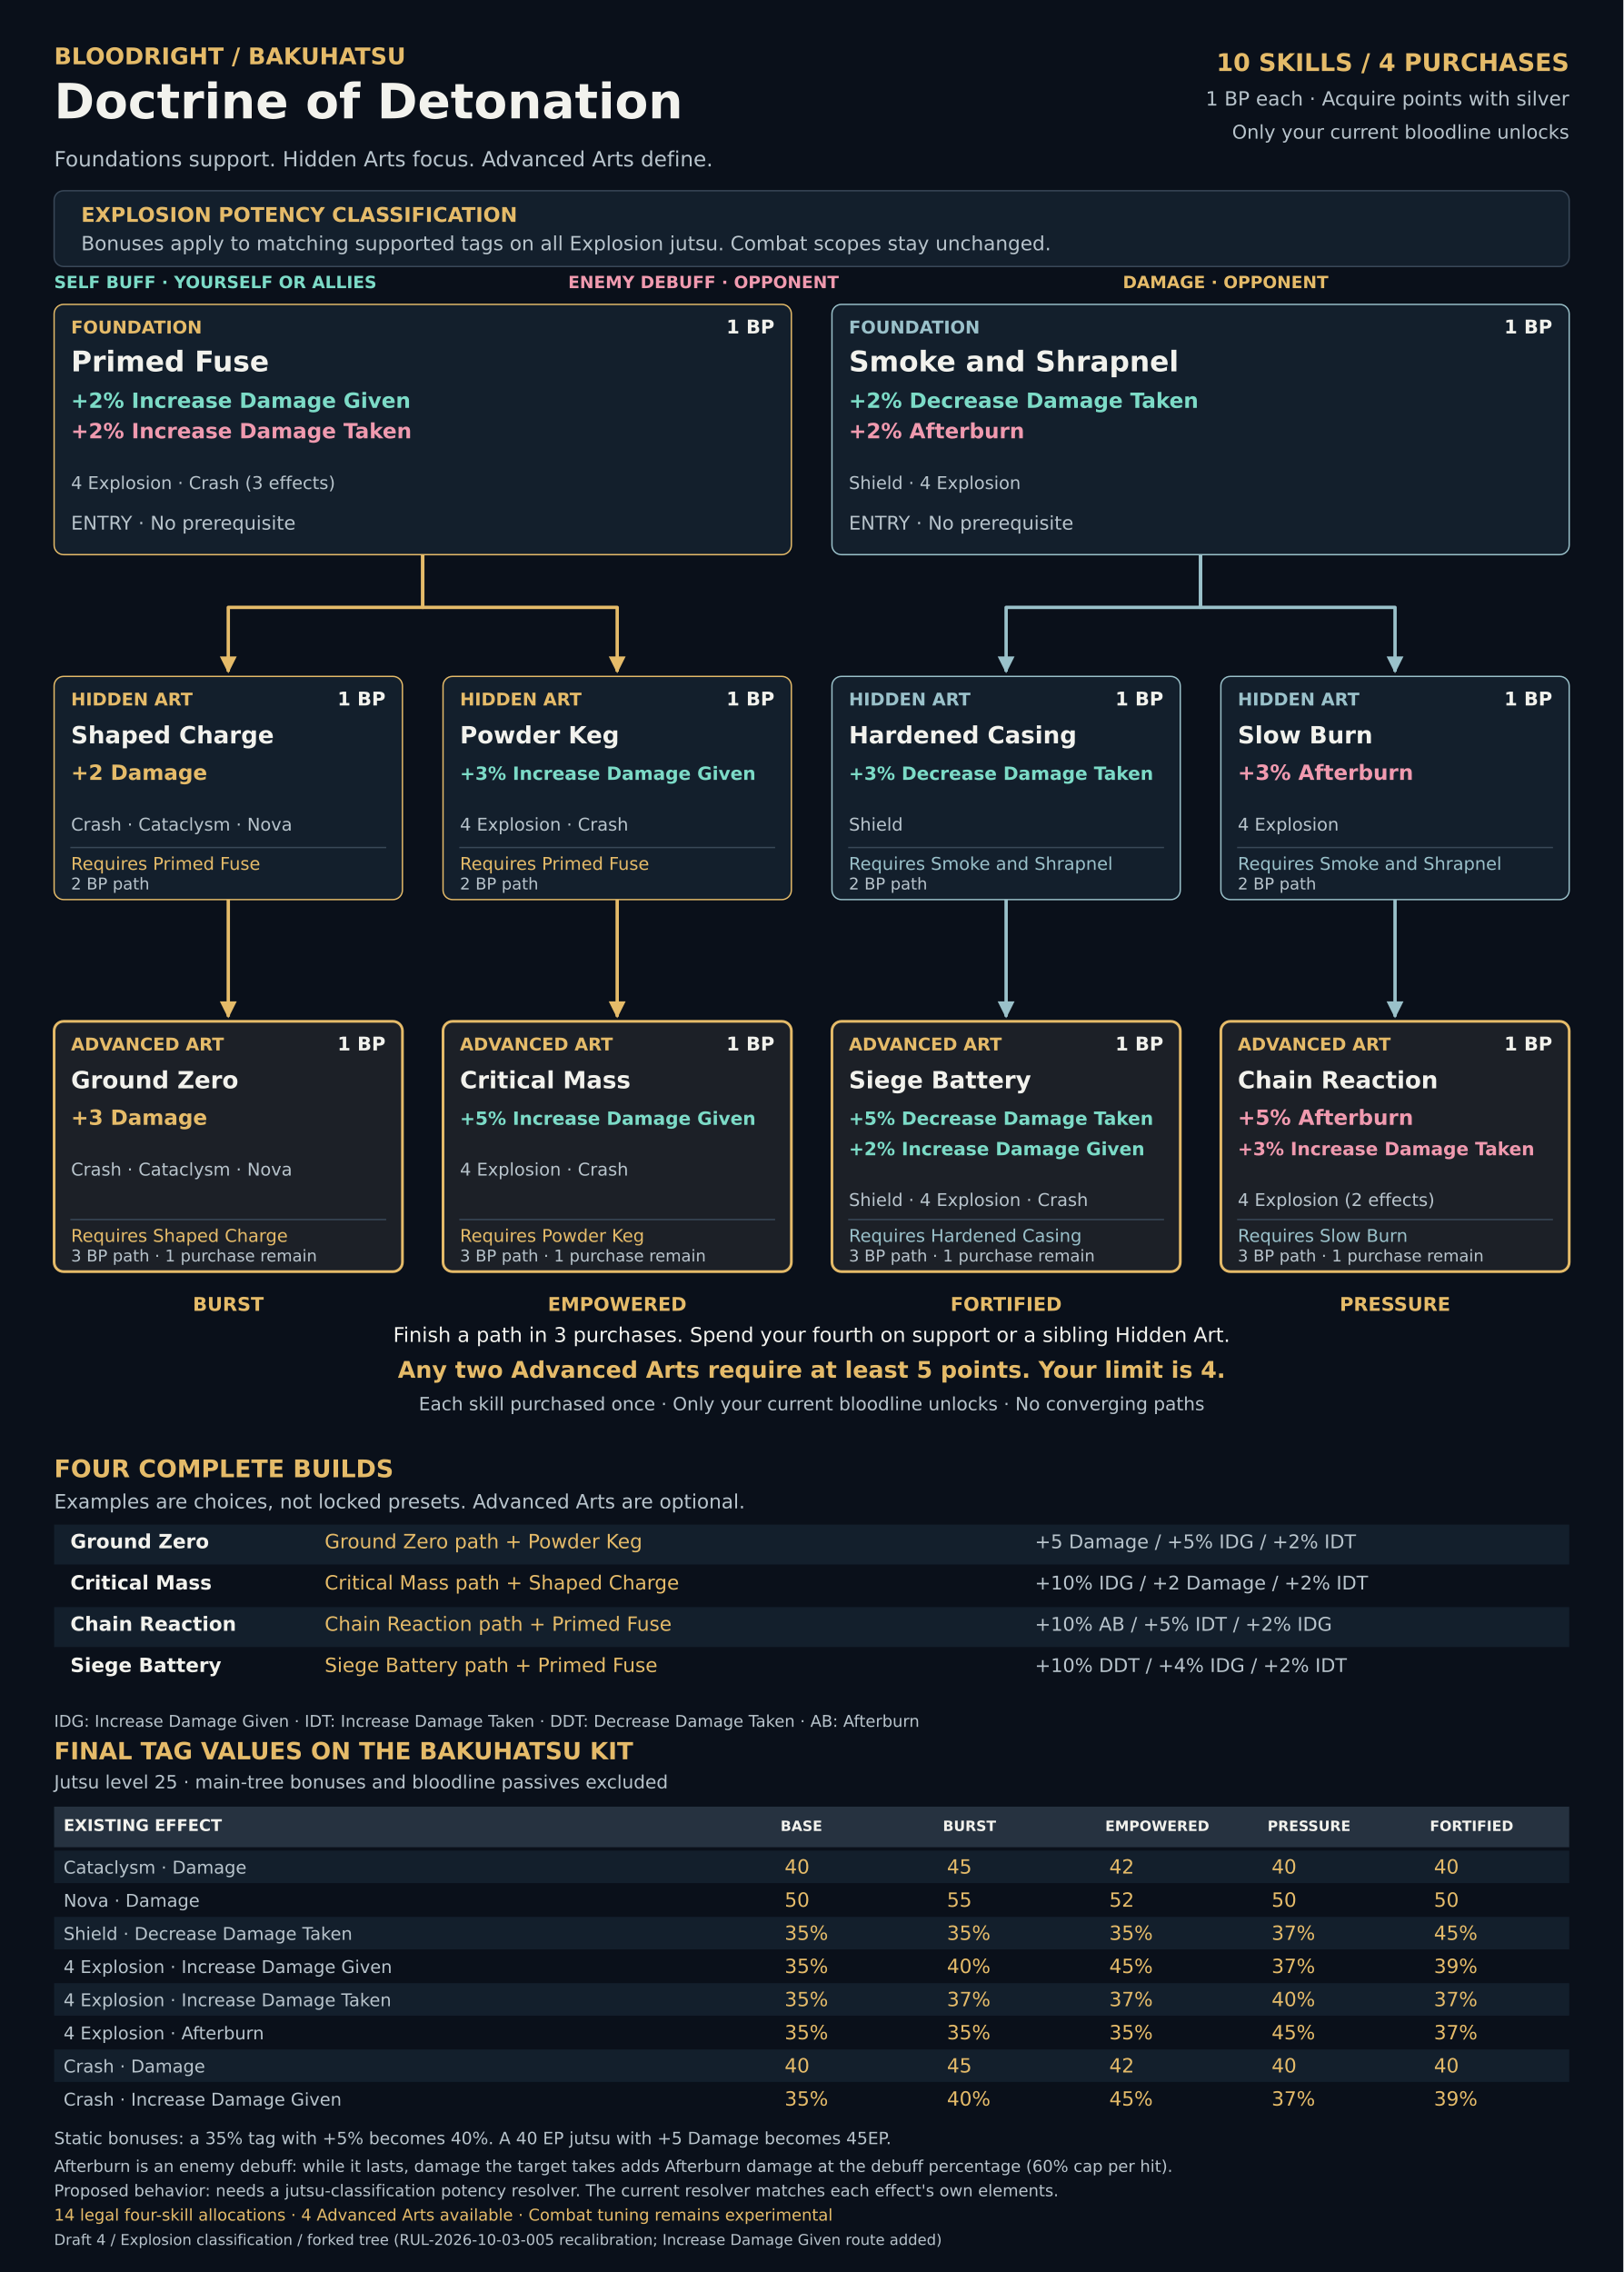
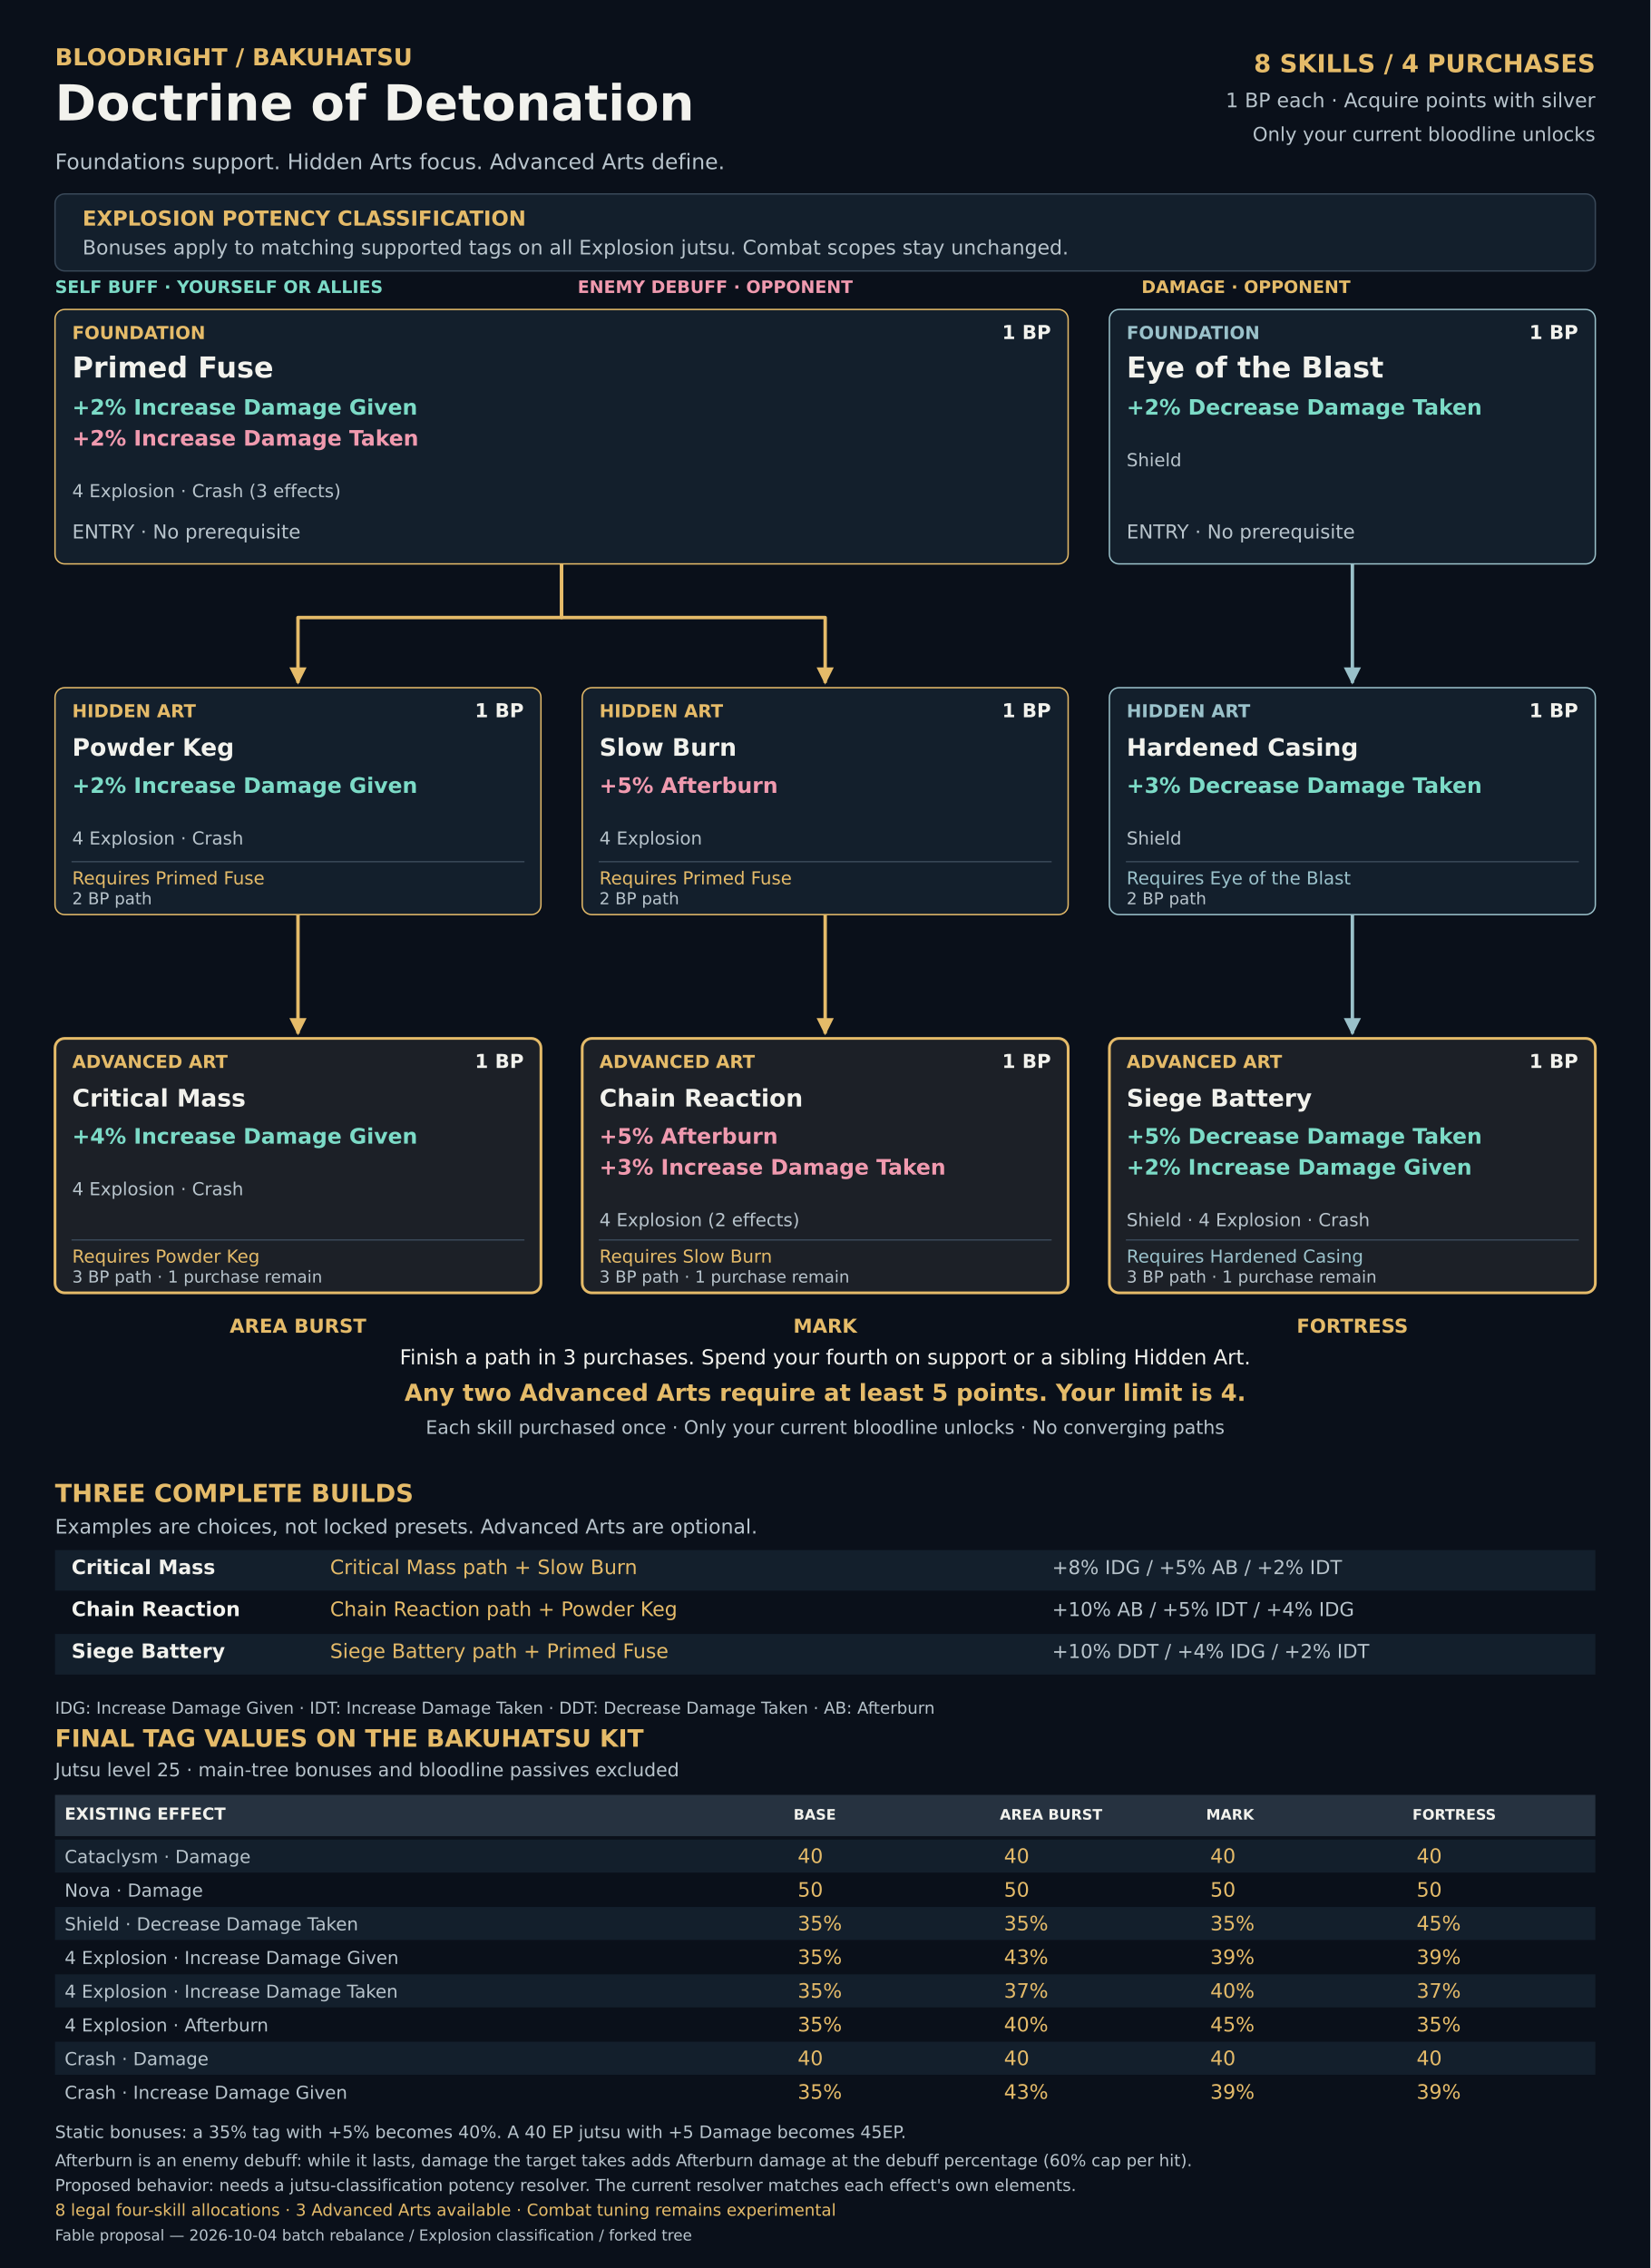
- <svg xmlns="http://www.w3.org/2000/svg" width="2400" height="3359" viewBox="0 0 2400 3359" role="img" aria-labelledby="title desc">
+ <svg xmlns="http://www.w3.org/2000/svg" width="2400" height="3298" viewBox="0 0 2400 3298" role="img" aria-labelledby="title desc">
  <defs>
    <marker id="arrow-0" viewBox="0 0 10 10" refX="9" refY="5" markerWidth="5" markerHeight="5" orient="auto">
      <path d="M0 0L10 5L0 10Z" fill="#e5bb69" />
    </marker>
    <marker id="arrow-1" viewBox="0 0 10 10" refX="9" refY="5" markerWidth="5" markerHeight="5" orient="auto">
      <path d="M0 0L10 5L0 10Z" fill="#9ac1ca" />
    </marker>
    <marker id="arrow-2" viewBox="0 0 10 10" refX="9" refY="5" markerWidth="5" markerHeight="5" orient="auto">
      <path d="M0 0L10 5L0 10Z" fill="#b8d98d" />
    </marker>
    <marker id="arrow-3" viewBox="0 0 10 10" refX="9" refY="5" markerWidth="5" markerHeight="5" orient="auto">
      <path d="M0 0L10 5L0 10Z" fill="#d9a6e0" />
    </marker>
  </defs>
  <g font-family="DejaVu Sans, sans-serif">
-     <rect x="0" y="0" width="2400" height="3359" rx="0" fill="#0a101a" />
+     <rect x="0" y="0" width="2400" height="3298" rx="0" fill="#0a101a" />
    <text x="80" y="95" font-size="34" font-weight="700" fill="#e5bb69" text-anchor="start">BLOODRIGHT / BAKUHATSU</text>
    <text x="80" y="175" font-size="72" font-weight="700" fill="#f2f2ed" text-anchor="start">Doctrine of Detonation</text>
    <text x="80" y="246" font-size="31" font-weight="400" fill="#b8c4cc" text-anchor="start">Foundations support. Hidden Arts focus. Advanced Arts define.</text>
-     <text x="2320" y="105" font-size="36" font-weight="700" fill="#e5bb69" text-anchor="end">10 SKILLS  /  4 PURCHASES</text>
+     <text x="2320" y="105" font-size="36" font-weight="700" fill="#e5bb69" text-anchor="end">8 SKILLS  /  4 PURCHASES</text>
    <text x="2320" y="156" font-size="29" font-weight="400" fill="#b8c4cc" text-anchor="end">1 BP each · Acquire points with silver</text>
    <text x="2320" y="205" font-size="28" font-weight="400" fill="#b8c4cc" text-anchor="end">Only your current bloodline unlocks</text>
    <rect x="80" y="282" width="2240" height="112" rx="14" fill="#131f2c" stroke="#394858" stroke-width="2" />
    <text x="120" y="328" font-size="30" font-weight="700" fill="#e5bb69" text-anchor="start">EXPLOSION POTENCY CLASSIFICATION</text>
    <text x="120" y="370" font-size="29" font-weight="400" fill="#b8c4cc" text-anchor="start">Bonuses apply to matching supported tags on all Explosion jutsu. Combat scopes stay unchanged.</text>
    <text x="80" y="426" font-size="25" font-weight="700" fill="#7cdbc7" text-anchor="start">SELF BUFF · YOURSELF OR ALLIES</text>
    <text x="840" y="426" font-size="25" font-weight="700" fill="#f09aaf" text-anchor="start">ENEMY DEBUFF · OPPONENT</text>
    <text x="1660" y="426" font-size="25" font-weight="700" fill="#e5bb69" text-anchor="start">DAMAGE · OPPONENT</text>
-     <path id="edge-02-03" data-from="02" data-to="03" d="M337.5 1330 V1503" fill="none" stroke="#e5bb69" stroke-width="5" stroke-linejoin="round" marker-end="url(#arrow-0)" />
-     <path id="edge-04-10" data-from="04" data-to="10" d="M912.5 1330 V1503" fill="none" stroke="#e5bb69" stroke-width="5" stroke-linejoin="round" marker-end="url(#arrow-0)" />
-     <path id="edge-01-02" data-from="01" data-to="02" d="M625 820 V898 H337.5 V993" fill="none" stroke="#e5bb69" stroke-width="5" stroke-linejoin="round" marker-end="url(#arrow-0)" />
-     <path id="edge-01-04" data-from="01" data-to="04" d="M625 820 V898 H912.5 V993" fill="none" stroke="#e5bb69" stroke-width="5" stroke-linejoin="round" marker-end="url(#arrow-0)" />
-     <path id="edge-06-07" data-from="06" data-to="07" d="M1487.5 1330 V1503" fill="none" stroke="#9ac1ca" stroke-width="5" stroke-linejoin="round" marker-end="url(#arrow-1)" />
-     <path id="edge-08-09" data-from="08" data-to="09" d="M2062.5 1330 V1503" fill="none" stroke="#9ac1ca" stroke-width="5" stroke-linejoin="round" marker-end="url(#arrow-1)" />
-     <path id="edge-05-06" data-from="05" data-to="06" d="M1775 820 V898 H1487.5 V993" fill="none" stroke="#9ac1ca" stroke-width="5" stroke-linejoin="round" marker-end="url(#arrow-1)" />
-     <path id="edge-05-08" data-from="05" data-to="08" d="M1775 820 V898 H2062.5 V993" fill="none" stroke="#9ac1ca" stroke-width="5" stroke-linejoin="round" marker-end="url(#arrow-1)" />
+     <path id="edge-04-10" data-from="04" data-to="10" d="M433.333 1330 V1503" fill="none" stroke="#e5bb69" stroke-width="5" stroke-linejoin="round" marker-end="url(#arrow-0)" />
+     <path id="edge-08-09" data-from="08" data-to="09" d="M1200 1330 V1503" fill="none" stroke="#e5bb69" stroke-width="5" stroke-linejoin="round" marker-end="url(#arrow-0)" />
+     <path id="edge-01-04" data-from="01" data-to="04" d="M816.667 820 V898 H433.333 V993" fill="none" stroke="#e5bb69" stroke-width="5" stroke-linejoin="round" marker-end="url(#arrow-0)" />
+     <path id="edge-01-08" data-from="01" data-to="08" d="M816.667 820 V898 H1200 V993" fill="none" stroke="#e5bb69" stroke-width="5" stroke-linejoin="round" marker-end="url(#arrow-0)" />
+     <path id="edge-06-07" data-from="06" data-to="07" d="M1966.67 1330 V1503" fill="none" stroke="#9ac1ca" stroke-width="5" stroke-linejoin="round" marker-end="url(#arrow-1)" />
+     <path id="edge-05-06" data-from="05" data-to="06" d="M1966.67 820 V993" fill="none" stroke="#9ac1ca" stroke-width="5" stroke-linejoin="round" marker-end="url(#arrow-1)" />
    <g id="node-01" data-cost="1" data-prerequisites="" data-potency-classification="Explosion">
-       <rect x="80" y="450" width="1090" height="370" rx="14" fill="#131f2c" stroke="#e5bb69" stroke-width="2" />
+       <rect x="80" y="450" width="1473.33" height="370" rx="14" fill="#131f2c" stroke="#e5bb69" stroke-width="2" />
      <text x="105.0" y="493" font-size="26" font-weight="700" fill="#e5bb69" text-anchor="start">FOUNDATION</text>
-       <text x="1145.0" y="493" font-size="28" font-weight="700" fill="#f2f2ed" text-anchor="end">1 BP</text>
+       <text x="1528.333" y="493" font-size="28" font-weight="700" fill="#f2f2ed" text-anchor="end">1 BP</text>
      <text x="105.0" y="549" font-size="42" font-weight="700" fill="#f2f2ed" text-anchor="start">Primed Fuse</text>
      <text x="105.0" y="603" font-size="31" font-weight="700" fill="#7cdbc7" text-anchor="start">+2% Increase Damage Given</text>
      <text x="105.0" y="648" font-size="31" font-weight="700" fill="#f09aaf" text-anchor="start">+2% Increase Damage Taken</text>
      <text x="105.0" y="723" font-size="26" font-weight="400" fill="#b8c4cc" text-anchor="start">4 Explosion · Crash (3 effects)</text>
      <text x="105.0" y="783" font-size="28" font-weight="400" fill="#b8c4cc" text-anchor="start">ENTRY · No prerequisite</text>
    </g>
    <g id="node-05" data-cost="1" data-prerequisites="" data-potency-classification="Explosion">
-       <rect x="1230" y="450" width="1090" height="370" rx="14" fill="#131f2c" stroke="#9ac1ca" stroke-width="2" />
-       <text x="1255.0" y="493" font-size="26" font-weight="700" fill="#9ac1ca" text-anchor="start">FOUNDATION</text>
+       <rect x="1613.33" y="450" width="706.667" height="370" rx="14" fill="#131f2c" stroke="#9ac1ca" stroke-width="2" />
+       <text x="1638.333" y="493" font-size="26" font-weight="700" fill="#9ac1ca" text-anchor="start">FOUNDATION</text>
      <text x="2295.0" y="493" font-size="28" font-weight="700" fill="#f2f2ed" text-anchor="end">1 BP</text>
-       <text x="1255.0" y="549" font-size="42" font-weight="700" fill="#f2f2ed" text-anchor="start">Smoke and Shrapnel</text>
-       <text x="1255.0" y="603" font-size="31" font-weight="700" fill="#7cdbc7" text-anchor="start">+2% Decrease Damage Taken</text>
-       <text x="1255.0" y="648" font-size="31" font-weight="700" fill="#f09aaf" text-anchor="start">+2% Afterburn</text>
-       <text x="1255.0" y="723" font-size="26" font-weight="400" fill="#b8c4cc" text-anchor="start">Shield · 4 Explosion</text>
-       <text x="1255.0" y="783" font-size="28" font-weight="400" fill="#b8c4cc" text-anchor="start">ENTRY · No prerequisite</text>
-     </g>
-     <g id="node-02" data-cost="1" data-prerequisites="01" data-potency-classification="Explosion">
-       <rect x="80" y="1000" width="515" height="330" rx="14" fill="#131f2c" stroke="#e5bb69" stroke-width="2" />
+       <text x="1638.333" y="549" font-size="42" font-weight="700" fill="#f2f2ed" text-anchor="start">Eye of the Blast</text>
+       <text x="1638.333" y="603" font-size="31" font-weight="700" fill="#7cdbc7" text-anchor="start">+2% Decrease Damage Taken</text>
+       <text x="1638.333" y="678" font-size="26" font-weight="400" fill="#b8c4cc" text-anchor="start">Shield</text>
+       <text x="1638.333" y="783" font-size="28" font-weight="400" fill="#b8c4cc" text-anchor="start">ENTRY · No prerequisite</text>
+     </g>
+     <g id="node-04" data-cost="1" data-prerequisites="01" data-potency-classification="Explosion">
+       <rect x="80" y="1000" width="706.667" height="330" rx="14" fill="#131f2c" stroke="#e5bb69" stroke-width="2" />
      <text x="105.0" y="1043" font-size="26" font-weight="700" fill="#e5bb69" text-anchor="start">HIDDEN ART</text>
-       <text x="570.0" y="1043" font-size="28" font-weight="700" fill="#f2f2ed" text-anchor="end">1 BP</text>
-       <text x="105.0" y="1099" font-size="35" font-weight="700" fill="#f2f2ed" text-anchor="start">Shaped Charge</text>
-       <text x="105.0" y="1153" font-size="31" font-weight="700" fill="#e5bb69" text-anchor="start">+2 Damage</text>
-       <text x="105.0" y="1228" font-size="26" font-weight="400" fill="#b8c4cc" text-anchor="start">Crash · Cataclysm · Nova</text>
-       <path d="M104 1253 L571 1253" fill="none" stroke="#394858" stroke-width="2" />
+       <text x="761.667" y="1043" font-size="28" font-weight="700" fill="#f2f2ed" text-anchor="end">1 BP</text>
+       <text x="105.0" y="1099" font-size="35" font-weight="700" fill="#f2f2ed" text-anchor="start">Powder Keg</text>
+       <text x="105.0" y="1153" font-size="31" font-weight="700" fill="#7cdbc7" text-anchor="start">+2% Increase Damage Given</text>
+       <text x="105.0" y="1228" font-size="26" font-weight="400" fill="#b8c4cc" text-anchor="start">4 Explosion · Crash</text>
+       <path d="M104 1253 L762.667 1253" fill="none" stroke="#394858" stroke-width="2" />
      <text x="105.0" y="1286" font-size="26" font-weight="400" fill="#e5bb69" text-anchor="start">Requires Primed Fuse</text>
      <text x="105.0" y="1315" font-size="24" font-weight="400" fill="#b8c4cc" text-anchor="start">2 BP path</text>
    </g>
-     <g id="node-04" data-cost="1" data-prerequisites="01" data-potency-classification="Explosion">
-       <rect x="655" y="1000" width="515" height="330" rx="14" fill="#131f2c" stroke="#e5bb69" stroke-width="2" />
-       <text x="680.0" y="1043" font-size="26" font-weight="700" fill="#e5bb69" text-anchor="start">HIDDEN ART</text>
-       <text x="1145.0" y="1043" font-size="28" font-weight="700" fill="#f2f2ed" text-anchor="end">1 BP</text>
-       <text x="680.0" y="1099" font-size="35" font-weight="700" fill="#f2f2ed" text-anchor="start">Powder Keg</text>
-       <text x="680.0" y="1153" font-size="27" font-weight="700" fill="#7cdbc7" text-anchor="start">+3% Increase Damage Given</text>
-       <text x="680.0" y="1228" font-size="26" font-weight="400" fill="#b8c4cc" text-anchor="start">4 Explosion · Crash</text>
-       <path d="M679 1253 L1146 1253" fill="none" stroke="#394858" stroke-width="2" />
-       <text x="680.0" y="1286" font-size="26" font-weight="400" fill="#e5bb69" text-anchor="start">Requires Primed Fuse</text>
-       <text x="680.0" y="1315" font-size="24" font-weight="400" fill="#b8c4cc" text-anchor="start">2 BP path</text>
+     <g id="node-08" data-cost="1" data-prerequisites="01" data-potency-classification="Explosion">
+       <rect x="846.667" y="1000" width="706.667" height="330" rx="14" fill="#131f2c" stroke="#e5bb69" stroke-width="2" />
+       <text x="871.667" y="1043" font-size="26" font-weight="700" fill="#e5bb69" text-anchor="start">HIDDEN ART</text>
+       <text x="1528.333" y="1043" font-size="28" font-weight="700" fill="#f2f2ed" text-anchor="end">1 BP</text>
+       <text x="871.667" y="1099" font-size="35" font-weight="700" fill="#f2f2ed" text-anchor="start">Slow Burn</text>
+       <text x="871.667" y="1153" font-size="31" font-weight="700" fill="#f09aaf" text-anchor="start">+5% Afterburn</text>
+       <text x="871.667" y="1228" font-size="26" font-weight="400" fill="#b8c4cc" text-anchor="start">4 Explosion</text>
+       <path d="M870.667 1253 L1529.33 1253" fill="none" stroke="#394858" stroke-width="2" />
+       <text x="871.667" y="1286" font-size="26" font-weight="400" fill="#e5bb69" text-anchor="start">Requires Primed Fuse</text>
+       <text x="871.667" y="1315" font-size="24" font-weight="400" fill="#b8c4cc" text-anchor="start">2 BP path</text>
    </g>
    <g id="node-06" data-cost="1" data-prerequisites="05" data-potency-classification="Explosion">
-       <rect x="1230" y="1000" width="515" height="330" rx="14" fill="#131f2c" stroke="#9ac1ca" stroke-width="2" />
-       <text x="1255.0" y="1043" font-size="26" font-weight="700" fill="#9ac1ca" text-anchor="start">HIDDEN ART</text>
-       <text x="1720.0" y="1043" font-size="28" font-weight="700" fill="#f2f2ed" text-anchor="end">1 BP</text>
-       <text x="1255.0" y="1099" font-size="35" font-weight="700" fill="#f2f2ed" text-anchor="start">Hardened Casing</text>
-       <text x="1255.0" y="1153" font-size="27" font-weight="700" fill="#7cdbc7" text-anchor="start">+3% Decrease Damage Taken</text>
-       <text x="1255.0" y="1228" font-size="26" font-weight="400" fill="#b8c4cc" text-anchor="start">Shield</text>
-       <path d="M1254 1253 L1721 1253" fill="none" stroke="#394858" stroke-width="2" />
-       <text x="1255.0" y="1286" font-size="26" font-weight="400" fill="#9ac1ca" text-anchor="start">Requires Smoke and Shrapnel</text>
-       <text x="1255.0" y="1315" font-size="24" font-weight="400" fill="#b8c4cc" text-anchor="start">2 BP path</text>
-     </g>
-     <g id="node-08" data-cost="1" data-prerequisites="05" data-potency-classification="Explosion">
-       <rect x="1805" y="1000" width="515" height="330" rx="14" fill="#131f2c" stroke="#9ac1ca" stroke-width="2" />
-       <text x="1830.0" y="1043" font-size="26" font-weight="700" fill="#9ac1ca" text-anchor="start">HIDDEN ART</text>
+       <rect x="1613.33" y="1000" width="706.667" height="330" rx="14" fill="#131f2c" stroke="#9ac1ca" stroke-width="2" />
+       <text x="1638.333" y="1043" font-size="26" font-weight="700" fill="#9ac1ca" text-anchor="start">HIDDEN ART</text>
      <text x="2295.0" y="1043" font-size="28" font-weight="700" fill="#f2f2ed" text-anchor="end">1 BP</text>
-       <text x="1830.0" y="1099" font-size="35" font-weight="700" fill="#f2f2ed" text-anchor="start">Slow Burn</text>
-       <text x="1830.0" y="1153" font-size="31" font-weight="700" fill="#f09aaf" text-anchor="start">+3% Afterburn</text>
-       <text x="1830.0" y="1228" font-size="26" font-weight="400" fill="#b8c4cc" text-anchor="start">4 Explosion</text>
-       <path d="M1829 1253 L2296 1253" fill="none" stroke="#394858" stroke-width="2" />
-       <text x="1830.0" y="1286" font-size="26" font-weight="400" fill="#9ac1ca" text-anchor="start">Requires Smoke and Shrapnel</text>
-       <text x="1830.0" y="1315" font-size="24" font-weight="400" fill="#b8c4cc" text-anchor="start">2 BP path</text>
-     </g>
-     <g id="node-03" data-cost="1" data-prerequisites="02" data-potency-classification="Explosion">
-       <rect x="80" y="1510" width="515" height="370" rx="14" fill="#1c2027" stroke="#e5bb69" stroke-width="4" />
+       <text x="1638.333" y="1099" font-size="35" font-weight="700" fill="#f2f2ed" text-anchor="start">Hardened Casing</text>
+       <text x="1638.333" y="1153" font-size="31" font-weight="700" fill="#7cdbc7" text-anchor="start">+3% Decrease Damage Taken</text>
+       <text x="1638.333" y="1228" font-size="26" font-weight="400" fill="#b8c4cc" text-anchor="start">Shield</text>
+       <path d="M1637.33 1253 L2296 1253" fill="none" stroke="#394858" stroke-width="2" />
+       <text x="1638.333" y="1286" font-size="26" font-weight="400" fill="#9ac1ca" text-anchor="start">Requires Eye of the Blast</text>
+       <text x="1638.333" y="1315" font-size="24" font-weight="400" fill="#b8c4cc" text-anchor="start">2 BP path</text>
+     </g>
+     <g id="node-10" data-cost="1" data-prerequisites="04" data-potency-classification="Explosion">
+       <rect x="80" y="1510" width="706.667" height="370" rx="14" fill="#1c2027" stroke="#e5bb69" stroke-width="4" />
      <text x="105.0" y="1553" font-size="26" font-weight="700" fill="#e5bb69" text-anchor="start">ADVANCED ART</text>
-       <text x="570.0" y="1553" font-size="28" font-weight="700" fill="#f2f2ed" text-anchor="end">1 BP</text>
-       <text x="105.0" y="1609" font-size="35" font-weight="700" fill="#f2f2ed" text-anchor="start">Ground Zero</text>
-       <text x="105.0" y="1663" font-size="31" font-weight="700" fill="#e5bb69" text-anchor="start">+3 Damage</text>
-       <text x="105.0" y="1738" font-size="26" font-weight="400" fill="#b8c4cc" text-anchor="start">Crash · Cataclysm · Nova</text>
-       <path d="M104 1803 L571 1803" fill="none" stroke="#394858" stroke-width="2" />
-       <text x="105.0" y="1836" font-size="26" font-weight="400" fill="#e5bb69" text-anchor="start">Requires Shaped Charge</text>
+       <text x="761.667" y="1553" font-size="28" font-weight="700" fill="#f2f2ed" text-anchor="end">1 BP</text>
+       <text x="105.0" y="1609" font-size="35" font-weight="700" fill="#f2f2ed" text-anchor="start">Critical Mass</text>
+       <text x="105.0" y="1663" font-size="31" font-weight="700" fill="#7cdbc7" text-anchor="start">+4% Increase Damage Given</text>
+       <text x="105.0" y="1738" font-size="26" font-weight="400" fill="#b8c4cc" text-anchor="start">4 Explosion · Crash</text>
+       <path d="M104 1803 L762.667 1803" fill="none" stroke="#394858" stroke-width="2" />
+       <text x="105.0" y="1836" font-size="26" font-weight="400" fill="#e5bb69" text-anchor="start">Requires Powder Keg</text>
      <text x="105.0" y="1865" font-size="24" font-weight="400" fill="#b8c4cc" text-anchor="start">3 BP path · 1 purchase remain</text>
    </g>
-     <g id="node-10" data-cost="1" data-prerequisites="04" data-potency-classification="Explosion">
-       <rect x="655" y="1510" width="515" height="370" rx="14" fill="#1c2027" stroke="#e5bb69" stroke-width="4" />
-       <text x="680.0" y="1553" font-size="26" font-weight="700" fill="#e5bb69" text-anchor="start">ADVANCED ART</text>
-       <text x="1145.0" y="1553" font-size="28" font-weight="700" fill="#f2f2ed" text-anchor="end">1 BP</text>
-       <text x="680.0" y="1609" font-size="35" font-weight="700" fill="#f2f2ed" text-anchor="start">Critical Mass</text>
-       <text x="680.0" y="1663" font-size="27" font-weight="700" fill="#7cdbc7" text-anchor="start">+5% Increase Damage Given</text>
-       <text x="680.0" y="1738" font-size="26" font-weight="400" fill="#b8c4cc" text-anchor="start">4 Explosion · Crash</text>
-       <path d="M679 1803 L1146 1803" fill="none" stroke="#394858" stroke-width="2" />
-       <text x="680.0" y="1836" font-size="26" font-weight="400" fill="#e5bb69" text-anchor="start">Requires Powder Keg</text>
-       <text x="680.0" y="1865" font-size="24" font-weight="400" fill="#b8c4cc" text-anchor="start">3 BP path · 1 purchase remain</text>
+     <g id="node-09" data-cost="1" data-prerequisites="08" data-potency-classification="Explosion">
+       <rect x="846.667" y="1510" width="706.667" height="370" rx="14" fill="#1c2027" stroke="#e5bb69" stroke-width="4" />
+       <text x="871.667" y="1553" font-size="26" font-weight="700" fill="#e5bb69" text-anchor="start">ADVANCED ART</text>
+       <text x="1528.333" y="1553" font-size="28" font-weight="700" fill="#f2f2ed" text-anchor="end">1 BP</text>
+       <text x="871.667" y="1609" font-size="35" font-weight="700" fill="#f2f2ed" text-anchor="start">Chain Reaction</text>
+       <text x="871.667" y="1663" font-size="31" font-weight="700" fill="#f09aaf" text-anchor="start">+5% Afterburn</text>
+       <text x="871.667" y="1708" font-size="31" font-weight="700" fill="#f09aaf" text-anchor="start">+3% Increase Damage Taken</text>
+       <text x="871.667" y="1783" font-size="26" font-weight="400" fill="#b8c4cc" text-anchor="start">4 Explosion (2 effects)</text>
+       <path d="M870.667 1803 L1529.33 1803" fill="none" stroke="#394858" stroke-width="2" />
+       <text x="871.667" y="1836" font-size="26" font-weight="400" fill="#e5bb69" text-anchor="start">Requires Slow Burn</text>
+       <text x="871.667" y="1865" font-size="24" font-weight="400" fill="#b8c4cc" text-anchor="start">3 BP path · 1 purchase remain</text>
    </g>
    <g id="node-07" data-cost="1" data-prerequisites="06" data-potency-classification="Explosion">
-       <rect x="1230" y="1510" width="515" height="370" rx="14" fill="#1c2027" stroke="#e5bb69" stroke-width="4" />
-       <text x="1255.0" y="1553" font-size="26" font-weight="700" fill="#e5bb69" text-anchor="start">ADVANCED ART</text>
-       <text x="1720.0" y="1553" font-size="28" font-weight="700" fill="#f2f2ed" text-anchor="end">1 BP</text>
-       <text x="1255.0" y="1609" font-size="35" font-weight="700" fill="#f2f2ed" text-anchor="start">Siege Battery</text>
-       <text x="1255.0" y="1663" font-size="27" font-weight="700" fill="#7cdbc7" text-anchor="start">+5% Decrease Damage Taken</text>
-       <text x="1255.0" y="1708" font-size="27" font-weight="700" fill="#7cdbc7" text-anchor="start">+2% Increase Damage Given</text>
-       <text x="1255.0" y="1783" font-size="26" font-weight="400" fill="#b8c4cc" text-anchor="start">Shield · 4 Explosion · Crash</text>
-       <path d="M1254 1803 L1721 1803" fill="none" stroke="#394858" stroke-width="2" />
-       <text x="1255.0" y="1836" font-size="26" font-weight="400" fill="#9ac1ca" text-anchor="start">Requires Hardened Casing</text>
-       <text x="1255.0" y="1865" font-size="24" font-weight="400" fill="#b8c4cc" text-anchor="start">3 BP path · 1 purchase remain</text>
-     </g>
-     <g id="node-09" data-cost="1" data-prerequisites="08" data-potency-classification="Explosion">
-       <rect x="1805" y="1510" width="515" height="370" rx="14" fill="#1c2027" stroke="#e5bb69" stroke-width="4" />
-       <text x="1830.0" y="1553" font-size="26" font-weight="700" fill="#e5bb69" text-anchor="start">ADVANCED ART</text>
+       <rect x="1613.33" y="1510" width="706.667" height="370" rx="14" fill="#1c2027" stroke="#e5bb69" stroke-width="4" />
+       <text x="1638.333" y="1553" font-size="26" font-weight="700" fill="#e5bb69" text-anchor="start">ADVANCED ART</text>
      <text x="2295.0" y="1553" font-size="28" font-weight="700" fill="#f2f2ed" text-anchor="end">1 BP</text>
-       <text x="1830.0" y="1609" font-size="35" font-weight="700" fill="#f2f2ed" text-anchor="start">Chain Reaction</text>
-       <text x="1830.0" y="1663" font-size="31" font-weight="700" fill="#f09aaf" text-anchor="start">+5% Afterburn</text>
-       <text x="1830.0" y="1708" font-size="27" font-weight="700" fill="#f09aaf" text-anchor="start">+3% Increase Damage Taken</text>
-       <text x="1830.0" y="1783" font-size="26" font-weight="400" fill="#b8c4cc" text-anchor="start">4 Explosion (2 effects)</text>
-       <path d="M1829 1803 L2296 1803" fill="none" stroke="#394858" stroke-width="2" />
-       <text x="1830.0" y="1836" font-size="26" font-weight="400" fill="#9ac1ca" text-anchor="start">Requires Slow Burn</text>
-       <text x="1830.0" y="1865" font-size="24" font-weight="400" fill="#b8c4cc" text-anchor="start">3 BP path · 1 purchase remain</text>
-     </g>
-     <text x="337.5" y="1938" font-size="28" font-weight="700" fill="#e5bb69" text-anchor="middle">BURST</text>
-     <text x="912.5" y="1938" font-size="28" font-weight="700" fill="#e5bb69" text-anchor="middle">EMPOWERED</text>
-     <text x="1487.5" y="1938" font-size="28" font-weight="700" fill="#e5bb69" text-anchor="middle">FORTIFIED</text>
-     <text x="2062.5" y="1938" font-size="28" font-weight="700" fill="#e5bb69" text-anchor="middle">PRESSURE</text>
+       <text x="1638.333" y="1609" font-size="35" font-weight="700" fill="#f2f2ed" text-anchor="start">Siege Battery</text>
+       <text x="1638.333" y="1663" font-size="31" font-weight="700" fill="#7cdbc7" text-anchor="start">+5% Decrease Damage Taken</text>
+       <text x="1638.333" y="1708" font-size="31" font-weight="700" fill="#7cdbc7" text-anchor="start">+2% Increase Damage Given</text>
+       <text x="1638.333" y="1783" font-size="26" font-weight="400" fill="#b8c4cc" text-anchor="start">Shield · 4 Explosion · Crash</text>
+       <path d="M1637.33 1803 L2296 1803" fill="none" stroke="#394858" stroke-width="2" />
+       <text x="1638.333" y="1836" font-size="26" font-weight="400" fill="#9ac1ca" text-anchor="start">Requires Hardened Casing</text>
+       <text x="1638.333" y="1865" font-size="24" font-weight="400" fill="#b8c4cc" text-anchor="start">3 BP path · 1 purchase remain</text>
+     </g>
+     <text x="433.333" y="1938" font-size="28" font-weight="700" fill="#e5bb69" text-anchor="middle">AREA BURST</text>
+     <text x="1200.0" y="1938" font-size="28" font-weight="700" fill="#e5bb69" text-anchor="middle">MARK</text>
+     <text x="1966.667" y="1938" font-size="28" font-weight="700" fill="#e5bb69" text-anchor="middle">FORTRESS</text>
    <text x="1200.0" y="1984" font-size="30" font-weight="400" fill="#f2f2ed" text-anchor="middle">Finish a path in 3 purchases. Spend your fourth on support or a sibling Hidden Art.</text>
    <text x="1200.0" y="2037" font-size="34" font-weight="700" fill="#e5bb69" text-anchor="middle">Any two Advanced Arts require at least 5 points. Your limit is 4.</text>
    <text x="1200.0" y="2085" font-size="27" font-weight="400" fill="#b8c4cc" text-anchor="middle">Each skill purchased once · Only your current bloodline unlocks · No converging paths</text>
-     <text x="80" y="2184" font-size="36" font-weight="700" fill="#e5bb69" text-anchor="start">FOUR COMPLETE BUILDS</text>
+     <text x="80" y="2184" font-size="36" font-weight="700" fill="#e5bb69" text-anchor="start">THREE COMPLETE BUILDS</text>
    <text x="80" y="2230" font-size="29" font-weight="400" fill="#b8c4cc" text-anchor="start">Examples are choices, not locked presets. Advanced Arts are optional.</text>
    <rect x="80" y="2254" width="2240" height="59" rx="0" fill="#131f2c" />
-     <text x="104" y="2289" font-size="29" font-weight="700" fill="#f2f2ed" text-anchor="start">Ground Zero</text>
-     <text x="480" y="2289" font-size="29" font-weight="400" fill="#e5bb69" text-anchor="start">Ground Zero path + Powder Keg</text>
-     <text x="1530" y="2289" font-size="28" font-weight="400" fill="#b8c4cc" text-anchor="start">+5 Damage / +5% IDG / +2% IDT</text>
+     <text x="104" y="2289" font-size="29" font-weight="700" fill="#f2f2ed" text-anchor="start">Critical Mass</text>
+     <text x="480" y="2289" font-size="29" font-weight="400" fill="#e5bb69" text-anchor="start">Critical Mass path + Slow Burn</text>
+     <text x="1530" y="2289" font-size="28" font-weight="400" fill="#b8c4cc" text-anchor="start">+8% IDG / +5% AB / +2% IDT</text>
    <rect x="80" y="2315" width="2240" height="59" rx="0" fill="#0a101a" />
-     <text x="104" y="2350" font-size="29" font-weight="700" fill="#f2f2ed" text-anchor="start">Critical Mass</text>
-     <text x="480" y="2350" font-size="29" font-weight="400" fill="#e5bb69" text-anchor="start">Critical Mass path + Shaped Charge</text>
-     <text x="1530" y="2350" font-size="28" font-weight="400" fill="#b8c4cc" text-anchor="start">+10% IDG / +2 Damage / +2% IDT</text>
+     <text x="104" y="2350" font-size="29" font-weight="700" fill="#f2f2ed" text-anchor="start">Chain Reaction</text>
+     <text x="480" y="2350" font-size="29" font-weight="400" fill="#e5bb69" text-anchor="start">Chain Reaction path + Powder Keg</text>
+     <text x="1530" y="2350" font-size="28" font-weight="400" fill="#b8c4cc" text-anchor="start">+10% AB / +5% IDT / +4% IDG</text>
    <rect x="80" y="2376" width="2240" height="59" rx="0" fill="#131f2c" />
-     <text x="104" y="2411" font-size="29" font-weight="700" fill="#f2f2ed" text-anchor="start">Chain Reaction</text>
-     <text x="480" y="2411" font-size="29" font-weight="400" fill="#e5bb69" text-anchor="start">Chain Reaction path + Primed Fuse</text>
-     <text x="1530" y="2411" font-size="28" font-weight="400" fill="#b8c4cc" text-anchor="start">+10% AB / +5% IDT / +2% IDG</text>
-     <rect x="80" y="2437" width="2240" height="59" rx="0" fill="#0a101a" />
-     <text x="104" y="2472" font-size="29" font-weight="700" fill="#f2f2ed" text-anchor="start">Siege Battery</text>
-     <text x="480" y="2472" font-size="29" font-weight="400" fill="#e5bb69" text-anchor="start">Siege Battery path + Primed Fuse</text>
-     <text x="1530" y="2472" font-size="28" font-weight="400" fill="#b8c4cc" text-anchor="start">+10% DDT / +4% IDG / +2% IDT</text>
-     <text x="80" y="2553" font-size="24" font-weight="400" fill="#b8c4cc" text-anchor="start">IDG: Increase Damage Given · IDT: Increase Damage Taken · DDT: Decrease Damage Taken · AB: Afterburn</text>
-     <text x="80" y="2601" font-size="35" font-weight="700" fill="#e5bb69" text-anchor="start">FINAL TAG VALUES ON THE BAKUHATSU KIT</text>
-     <text x="80" y="2644" font-size="27" font-weight="400" fill="#b8c4cc" text-anchor="start">Jutsu level 25 · main-tree bonuses and bloodline passives excluded</text>
-     <rect x="80" y="2671" width="2240" height="60" rx="0" fill="#263240" />
-     <text x="94" y="2707" font-size="24" font-weight="700" fill="#f2f2ed" text-anchor="start">EXISTING EFFECT</text>
-     <text x="1154.0" y="2707" font-size="21" font-weight="700" fill="#f2f2ed" text-anchor="start">BASE</text>
-     <text x="1394.0" y="2707" font-size="21" font-weight="700" fill="#f2f2ed" text-anchor="start">BURST</text>
-     <text x="1634.0" y="2707" font-size="21" font-weight="700" fill="#f2f2ed" text-anchor="start">EMPOWERED</text>
-     <text x="1874.0" y="2707" font-size="21" font-weight="700" fill="#f2f2ed" text-anchor="start">PRESSURE</text>
-     <text x="2114.0" y="2707" font-size="21" font-weight="700" fill="#f2f2ed" text-anchor="start">FORTIFIED</text>
-     <rect x="80" y="2736" width="2240" height="48" rx="0" fill="#131f2c" />
-     <text x="94" y="2770" font-size="26" font-weight="400" fill="#b8c4cc" text-anchor="start">Cataclysm · Damage</text>
-     <text x="1160.0" y="2770" font-size="29" font-weight="400" fill="#e5bb69" text-anchor="start">40</text>
-     <text x="1400.0" y="2770" font-size="29" font-weight="400" fill="#e5bb69" text-anchor="start">45</text>
-     <text x="1640.0" y="2770" font-size="29" font-weight="400" fill="#e5bb69" text-anchor="start">42</text>
-     <text x="1880.0" y="2770" font-size="29" font-weight="400" fill="#e5bb69" text-anchor="start">40</text>
-     <text x="2120.0" y="2770" font-size="29" font-weight="400" fill="#e5bb69" text-anchor="start">40</text>
-     <text x="94" y="2819" font-size="26" font-weight="400" fill="#b8c4cc" text-anchor="start">Nova · Damage</text>
-     <text x="1160.0" y="2819" font-size="29" font-weight="400" fill="#e5bb69" text-anchor="start">50</text>
-     <text x="1400.0" y="2819" font-size="29" font-weight="400" fill="#e5bb69" text-anchor="start">55</text>
-     <text x="1640.0" y="2819" font-size="29" font-weight="400" fill="#e5bb69" text-anchor="start">52</text>
-     <text x="1880.0" y="2819" font-size="29" font-weight="400" fill="#e5bb69" text-anchor="start">50</text>
-     <text x="2120.0" y="2819" font-size="29" font-weight="400" fill="#e5bb69" text-anchor="start">50</text>
-     <rect x="80" y="2834" width="2240" height="48" rx="0" fill="#131f2c" />
-     <text x="94" y="2868" font-size="26" font-weight="400" fill="#b8c4cc" text-anchor="start">Shield · Decrease Damage Taken</text>
-     <text x="1160.0" y="2868" font-size="29" font-weight="400" fill="#e5bb69" text-anchor="start">35%</text>
-     <text x="1400.0" y="2868" font-size="29" font-weight="400" fill="#e5bb69" text-anchor="start">35%</text>
-     <text x="1640.0" y="2868" font-size="29" font-weight="400" fill="#e5bb69" text-anchor="start">35%</text>
-     <text x="1880.0" y="2868" font-size="29" font-weight="400" fill="#e5bb69" text-anchor="start">37%</text>
-     <text x="2120.0" y="2868" font-size="29" font-weight="400" fill="#e5bb69" text-anchor="start">45%</text>
-     <text x="94" y="2917" font-size="26" font-weight="400" fill="#b8c4cc" text-anchor="start">4 Explosion · Increase Damage Given</text>
-     <text x="1160.0" y="2917" font-size="29" font-weight="400" fill="#e5bb69" text-anchor="start">35%</text>
-     <text x="1400.0" y="2917" font-size="29" font-weight="400" fill="#e5bb69" text-anchor="start">40%</text>
-     <text x="1640.0" y="2917" font-size="29" font-weight="400" fill="#e5bb69" text-anchor="start">45%</text>
-     <text x="1880.0" y="2917" font-size="29" font-weight="400" fill="#e5bb69" text-anchor="start">37%</text>
-     <text x="2120.0" y="2917" font-size="29" font-weight="400" fill="#e5bb69" text-anchor="start">39%</text>
-     <rect x="80" y="2932" width="2240" height="48" rx="0" fill="#131f2c" />
-     <text x="94" y="2966" font-size="26" font-weight="400" fill="#b8c4cc" text-anchor="start">4 Explosion · Increase Damage Taken</text>
-     <text x="1160.0" y="2966" font-size="29" font-weight="400" fill="#e5bb69" text-anchor="start">35%</text>
-     <text x="1400.0" y="2966" font-size="29" font-weight="400" fill="#e5bb69" text-anchor="start">37%</text>
-     <text x="1640.0" y="2966" font-size="29" font-weight="400" fill="#e5bb69" text-anchor="start">37%</text>
-     <text x="1880.0" y="2966" font-size="29" font-weight="400" fill="#e5bb69" text-anchor="start">40%</text>
-     <text x="2120.0" y="2966" font-size="29" font-weight="400" fill="#e5bb69" text-anchor="start">37%</text>
-     <text x="94" y="3015" font-size="26" font-weight="400" fill="#b8c4cc" text-anchor="start">4 Explosion · Afterburn</text>
-     <text x="1160.0" y="3015" font-size="29" font-weight="400" fill="#e5bb69" text-anchor="start">35%</text>
-     <text x="1400.0" y="3015" font-size="29" font-weight="400" fill="#e5bb69" text-anchor="start">35%</text>
-     <text x="1640.0" y="3015" font-size="29" font-weight="400" fill="#e5bb69" text-anchor="start">35%</text>
-     <text x="1880.0" y="3015" font-size="29" font-weight="400" fill="#e5bb69" text-anchor="start">45%</text>
-     <text x="2120.0" y="3015" font-size="29" font-weight="400" fill="#e5bb69" text-anchor="start">37%</text>
-     <rect x="80" y="3030" width="2240" height="48" rx="0" fill="#131f2c" />
-     <text x="94" y="3064" font-size="26" font-weight="400" fill="#b8c4cc" text-anchor="start">Crash · Damage</text>
-     <text x="1160.0" y="3064" font-size="29" font-weight="400" fill="#e5bb69" text-anchor="start">40</text>
-     <text x="1400.0" y="3064" font-size="29" font-weight="400" fill="#e5bb69" text-anchor="start">45</text>
-     <text x="1640.0" y="3064" font-size="29" font-weight="400" fill="#e5bb69" text-anchor="start">42</text>
-     <text x="1880.0" y="3064" font-size="29" font-weight="400" fill="#e5bb69" text-anchor="start">40</text>
-     <text x="2120.0" y="3064" font-size="29" font-weight="400" fill="#e5bb69" text-anchor="start">40</text>
-     <text x="94" y="3113" font-size="26" font-weight="400" fill="#b8c4cc" text-anchor="start">Crash · Increase Damage Given</text>
-     <text x="1160.0" y="3113" font-size="29" font-weight="400" fill="#e5bb69" text-anchor="start">35%</text>
-     <text x="1400.0" y="3113" font-size="29" font-weight="400" fill="#e5bb69" text-anchor="start">40%</text>
-     <text x="1640.0" y="3113" font-size="29" font-weight="400" fill="#e5bb69" text-anchor="start">45%</text>
-     <text x="1880.0" y="3113" font-size="29" font-weight="400" fill="#e5bb69" text-anchor="start">37%</text>
-     <text x="2120.0" y="3113" font-size="29" font-weight="400" fill="#e5bb69" text-anchor="start">39%</text>
-     <text x="80" y="3170" font-size="25" font-weight="400" fill="#b8c4cc" text-anchor="start">Static bonuses: a 35% tag with +5% becomes 40%. A 40 EP jutsu with +5 Damage becomes 45EP.</text>
-     <text x="80" y="3211" font-size="24" font-weight="400" fill="#b8c4cc" text-anchor="start">Afterburn is an enemy debuff: while it lasts, damage the target takes adds Afterburn damage at the debuff percentage (60% cap per hit).</text>
-     <text x="80" y="3247" font-size="24" font-weight="400" fill="#b8c4cc" text-anchor="start">Proposed behavior: needs a jutsu-classification potency resolver. The current resolver matches each effect's own elements.</text>
-     <text x="80" y="3283" font-size="24" font-weight="400" fill="#e5bb69" text-anchor="start">14 legal four-skill allocations · 4 Advanced Arts available · Combat tuning remains experimental</text>
-     <text x="80" y="3319" font-size="22" font-weight="400" fill="#b8c4cc" text-anchor="start">Draft 4 / Explosion classification / forked tree (RUL-2026-10-03-005 recalibration; Increase Damage Given route added)</text>
+     <text x="104" y="2411" font-size="29" font-weight="700" fill="#f2f2ed" text-anchor="start">Siege Battery</text>
+     <text x="480" y="2411" font-size="29" font-weight="400" fill="#e5bb69" text-anchor="start">Siege Battery path + Primed Fuse</text>
+     <text x="1530" y="2411" font-size="28" font-weight="400" fill="#b8c4cc" text-anchor="start">+10% DDT / +4% IDG / +2% IDT</text>
+     <text x="80" y="2492" font-size="24" font-weight="400" fill="#b8c4cc" text-anchor="start">IDG: Increase Damage Given · IDT: Increase Damage Taken · DDT: Decrease Damage Taken · AB: Afterburn</text>
+     <text x="80" y="2540" font-size="35" font-weight="700" fill="#e5bb69" text-anchor="start">FINAL TAG VALUES ON THE BAKUHATSU KIT</text>
+     <text x="80" y="2583" font-size="27" font-weight="400" fill="#b8c4cc" text-anchor="start">Jutsu level 25 · main-tree bonuses and bloodline passives excluded</text>
+     <rect x="80" y="2610" width="2240" height="60" rx="0" fill="#263240" />
+     <text x="94" y="2646" font-size="24" font-weight="700" fill="#f2f2ed" text-anchor="start">EXISTING EFFECT</text>
+     <text x="1154.0" y="2646" font-size="21" font-weight="700" fill="#f2f2ed" text-anchor="start">BASE</text>
+     <text x="1454.0" y="2646" font-size="21" font-weight="700" fill="#f2f2ed" text-anchor="start">AREA BURST</text>
+     <text x="1754.0" y="2646" font-size="21" font-weight="700" fill="#f2f2ed" text-anchor="start">MARK</text>
+     <text x="2054.0" y="2646" font-size="21" font-weight="700" fill="#f2f2ed" text-anchor="start">FORTRESS</text>
+     <rect x="80" y="2675" width="2240" height="48" rx="0" fill="#131f2c" />
+     <text x="94" y="2709" font-size="26" font-weight="400" fill="#b8c4cc" text-anchor="start">Cataclysm · Damage</text>
+     <text x="1160.0" y="2709" font-size="29" font-weight="400" fill="#e5bb69" text-anchor="start">40</text>
+     <text x="1460.0" y="2709" font-size="29" font-weight="400" fill="#e5bb69" text-anchor="start">40</text>
+     <text x="1760.0" y="2709" font-size="29" font-weight="400" fill="#e5bb69" text-anchor="start">40</text>
+     <text x="2060.0" y="2709" font-size="29" font-weight="400" fill="#e5bb69" text-anchor="start">40</text>
+     <text x="94" y="2758" font-size="26" font-weight="400" fill="#b8c4cc" text-anchor="start">Nova · Damage</text>
+     <text x="1160.0" y="2758" font-size="29" font-weight="400" fill="#e5bb69" text-anchor="start">50</text>
+     <text x="1460.0" y="2758" font-size="29" font-weight="400" fill="#e5bb69" text-anchor="start">50</text>
+     <text x="1760.0" y="2758" font-size="29" font-weight="400" fill="#e5bb69" text-anchor="start">50</text>
+     <text x="2060.0" y="2758" font-size="29" font-weight="400" fill="#e5bb69" text-anchor="start">50</text>
+     <rect x="80" y="2773" width="2240" height="48" rx="0" fill="#131f2c" />
+     <text x="94" y="2807" font-size="26" font-weight="400" fill="#b8c4cc" text-anchor="start">Shield · Decrease Damage Taken</text>
+     <text x="1160.0" y="2807" font-size="29" font-weight="400" fill="#e5bb69" text-anchor="start">35%</text>
+     <text x="1460.0" y="2807" font-size="29" font-weight="400" fill="#e5bb69" text-anchor="start">35%</text>
+     <text x="1760.0" y="2807" font-size="29" font-weight="400" fill="#e5bb69" text-anchor="start">35%</text>
+     <text x="2060.0" y="2807" font-size="29" font-weight="400" fill="#e5bb69" text-anchor="start">45%</text>
+     <text x="94" y="2856" font-size="26" font-weight="400" fill="#b8c4cc" text-anchor="start">4 Explosion · Increase Damage Given</text>
+     <text x="1160.0" y="2856" font-size="29" font-weight="400" fill="#e5bb69" text-anchor="start">35%</text>
+     <text x="1460.0" y="2856" font-size="29" font-weight="400" fill="#e5bb69" text-anchor="start">43%</text>
+     <text x="1760.0" y="2856" font-size="29" font-weight="400" fill="#e5bb69" text-anchor="start">39%</text>
+     <text x="2060.0" y="2856" font-size="29" font-weight="400" fill="#e5bb69" text-anchor="start">39%</text>
+     <rect x="80" y="2871" width="2240" height="48" rx="0" fill="#131f2c" />
+     <text x="94" y="2905" font-size="26" font-weight="400" fill="#b8c4cc" text-anchor="start">4 Explosion · Increase Damage Taken</text>
+     <text x="1160.0" y="2905" font-size="29" font-weight="400" fill="#e5bb69" text-anchor="start">35%</text>
+     <text x="1460.0" y="2905" font-size="29" font-weight="400" fill="#e5bb69" text-anchor="start">37%</text>
+     <text x="1760.0" y="2905" font-size="29" font-weight="400" fill="#e5bb69" text-anchor="start">40%</text>
+     <text x="2060.0" y="2905" font-size="29" font-weight="400" fill="#e5bb69" text-anchor="start">37%</text>
+     <text x="94" y="2954" font-size="26" font-weight="400" fill="#b8c4cc" text-anchor="start">4 Explosion · Afterburn</text>
+     <text x="1160.0" y="2954" font-size="29" font-weight="400" fill="#e5bb69" text-anchor="start">35%</text>
+     <text x="1460.0" y="2954" font-size="29" font-weight="400" fill="#e5bb69" text-anchor="start">40%</text>
+     <text x="1760.0" y="2954" font-size="29" font-weight="400" fill="#e5bb69" text-anchor="start">45%</text>
+     <text x="2060.0" y="2954" font-size="29" font-weight="400" fill="#e5bb69" text-anchor="start">35%</text>
+     <rect x="80" y="2969" width="2240" height="48" rx="0" fill="#131f2c" />
+     <text x="94" y="3003" font-size="26" font-weight="400" fill="#b8c4cc" text-anchor="start">Crash · Damage</text>
+     <text x="1160.0" y="3003" font-size="29" font-weight="400" fill="#e5bb69" text-anchor="start">40</text>
+     <text x="1460.0" y="3003" font-size="29" font-weight="400" fill="#e5bb69" text-anchor="start">40</text>
+     <text x="1760.0" y="3003" font-size="29" font-weight="400" fill="#e5bb69" text-anchor="start">40</text>
+     <text x="2060.0" y="3003" font-size="29" font-weight="400" fill="#e5bb69" text-anchor="start">40</text>
+     <text x="94" y="3052" font-size="26" font-weight="400" fill="#b8c4cc" text-anchor="start">Crash · Increase Damage Given</text>
+     <text x="1160.0" y="3052" font-size="29" font-weight="400" fill="#e5bb69" text-anchor="start">35%</text>
+     <text x="1460.0" y="3052" font-size="29" font-weight="400" fill="#e5bb69" text-anchor="start">43%</text>
+     <text x="1760.0" y="3052" font-size="29" font-weight="400" fill="#e5bb69" text-anchor="start">39%</text>
+     <text x="2060.0" y="3052" font-size="29" font-weight="400" fill="#e5bb69" text-anchor="start">39%</text>
+     <text x="80" y="3109" font-size="25" font-weight="400" fill="#b8c4cc" text-anchor="start">Static bonuses: a 35% tag with +5% becomes 40%. A 40 EP jutsu with +5 Damage becomes 45EP.</text>
+     <text x="80" y="3150" font-size="24" font-weight="400" fill="#b8c4cc" text-anchor="start">Afterburn is an enemy debuff: while it lasts, damage the target takes adds Afterburn damage at the debuff percentage (60% cap per hit).</text>
+     <text x="80" y="3186" font-size="24" font-weight="400" fill="#b8c4cc" text-anchor="start">Proposed behavior: needs a jutsu-classification potency resolver. The current resolver matches each effect's own elements.</text>
+     <text x="80" y="3222" font-size="24" font-weight="400" fill="#e5bb69" text-anchor="start">8 legal four-skill allocations · 3 Advanced Arts available · Combat tuning remains experimental</text>
+     <text x="80" y="3258" font-size="22" font-weight="400" fill="#b8c4cc" text-anchor="start">Fable proposal — 2026-10-04 batch rebalance / Explosion classification / forked tree</text>
  </g>
</svg>
